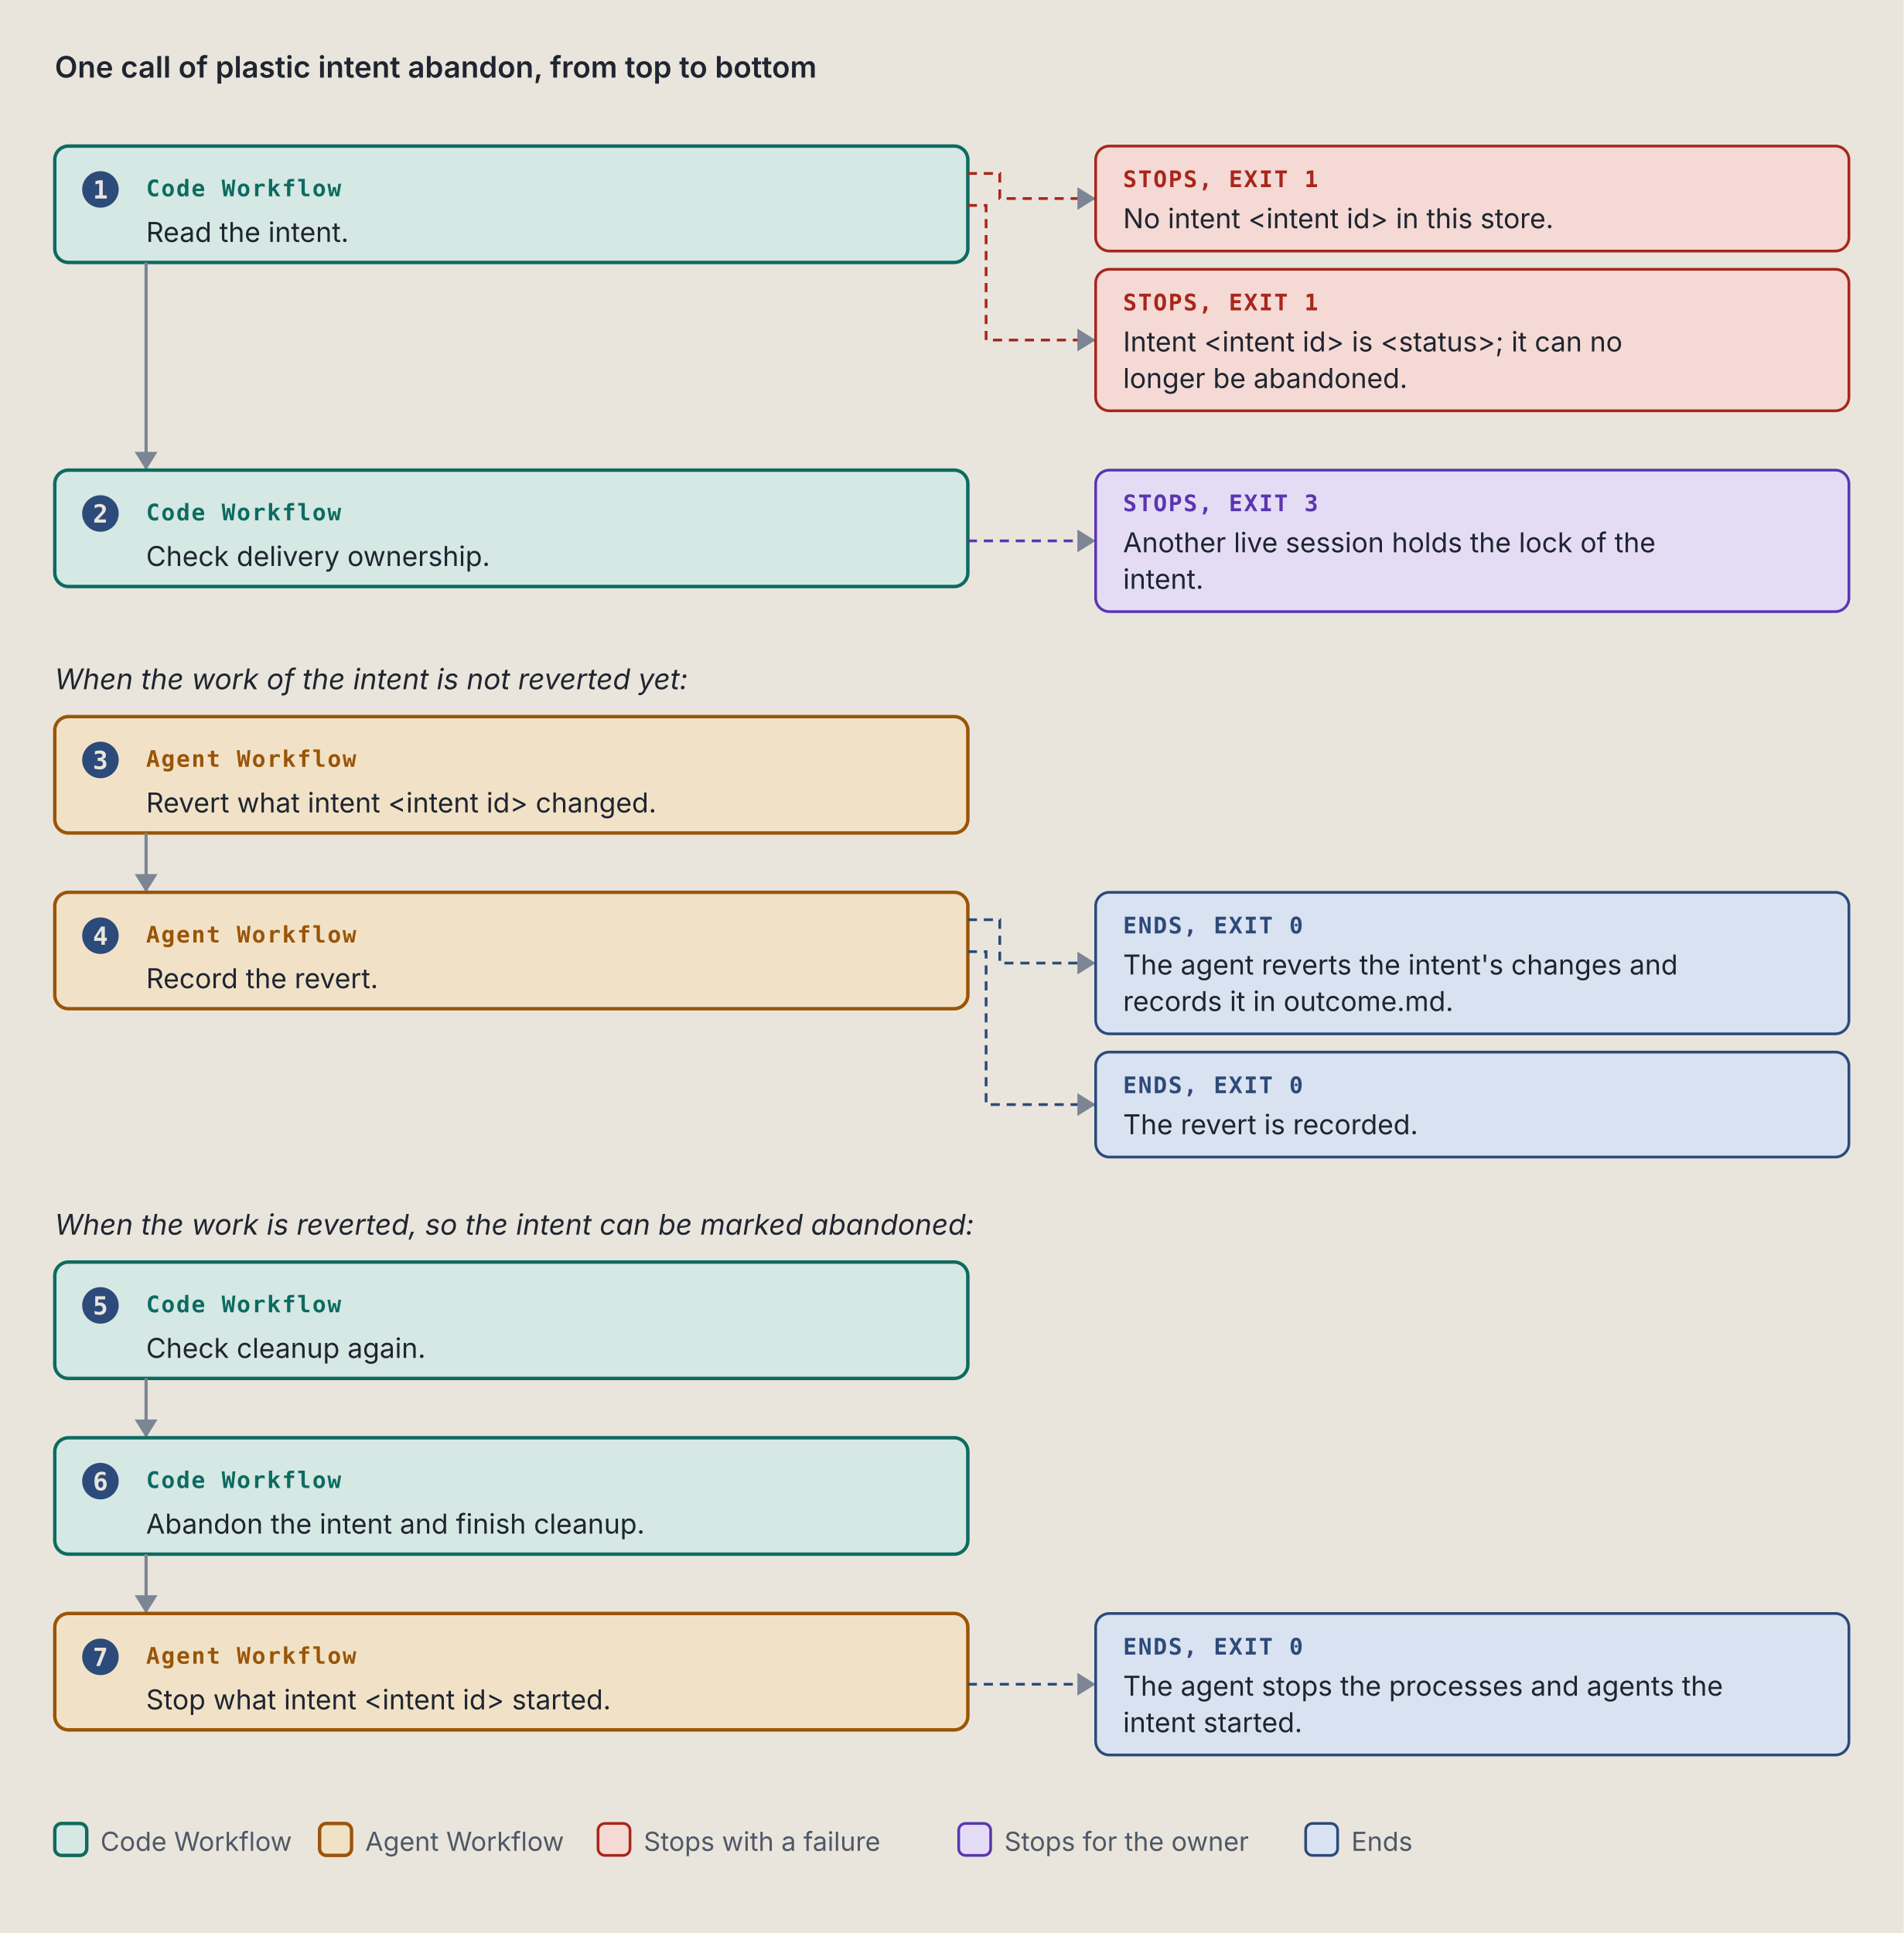
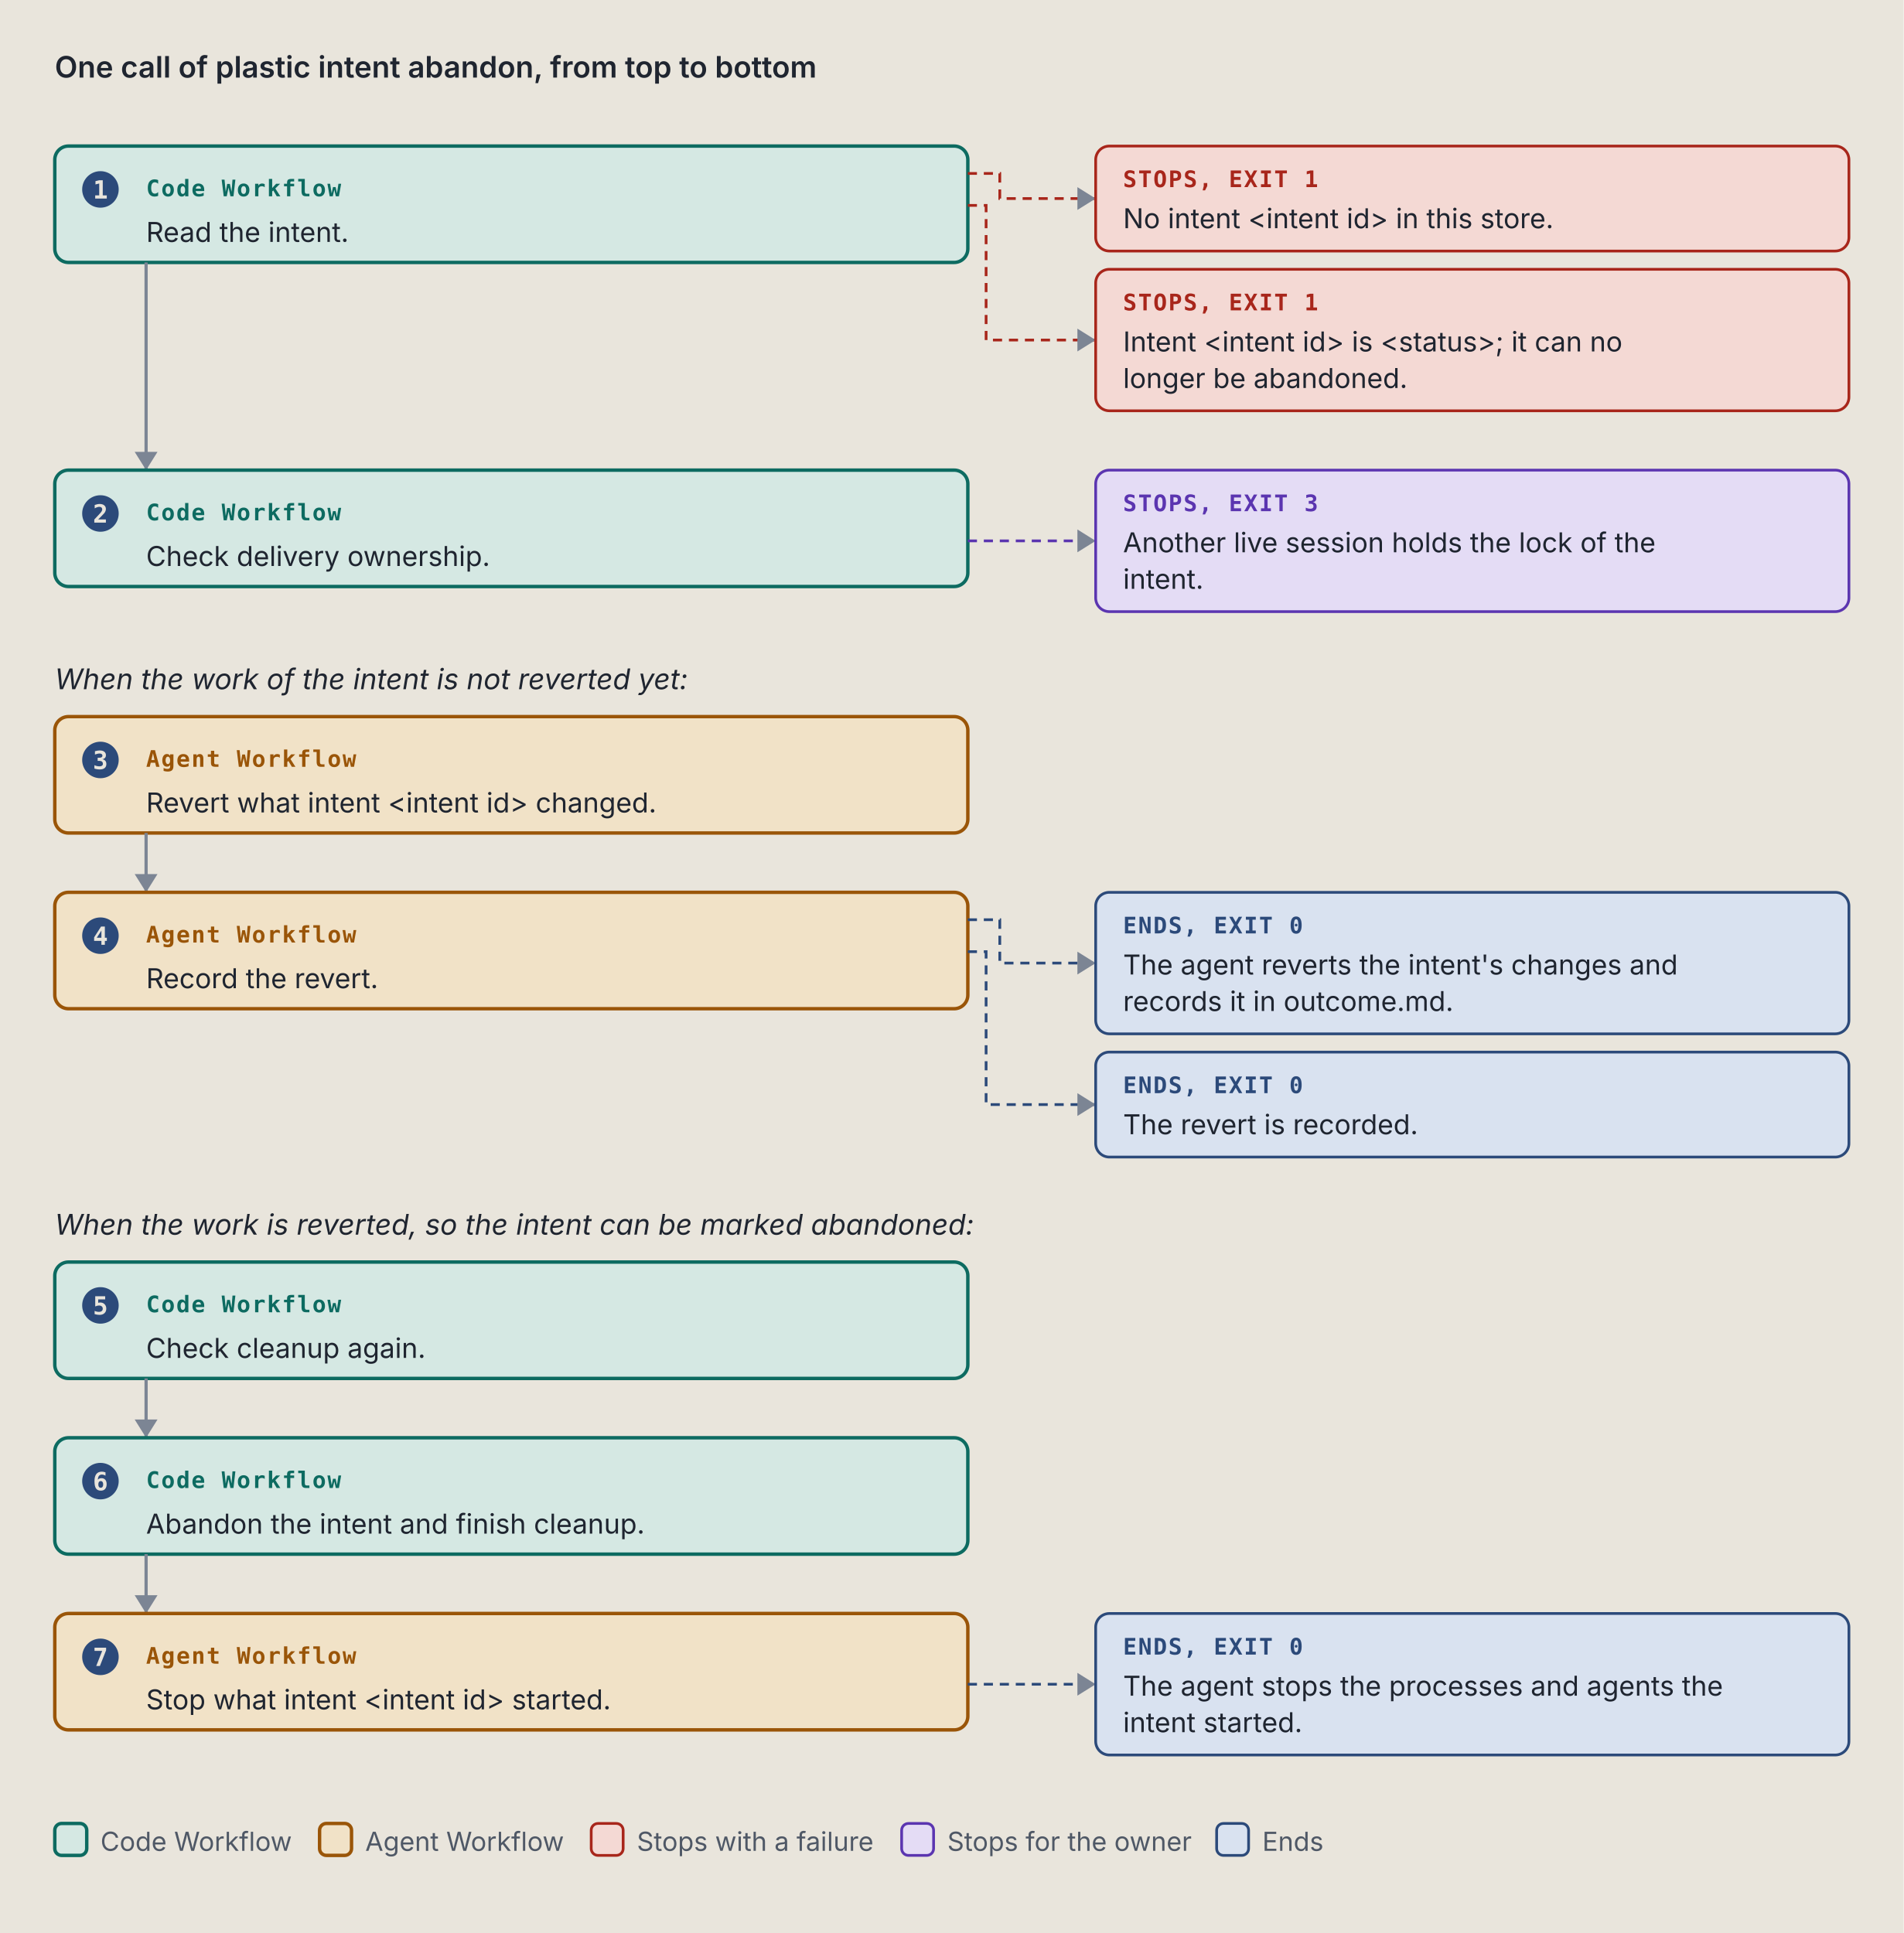
<svg xmlns="http://www.w3.org/2000/svg" viewBox="0 0 834 847" width="834" height="847" role="img" xml:space="preserve">
  <style>.ground { fill: #e9e5dc; }
.card { fill: #f4f1ea; stroke: #7c8594; stroke-width: 1; }
.lane-code { fill: #d5e8e3; stroke: #0d6b61; stroke-width: 1.5; }
.lane-agent { fill: #f1e2c7; stroke: #9a5508; stroke-width: 1.5; }
.stop-refusal { fill: #e4dcf5; stroke: #5b35b0; stroke-width: 1.2; }
.stop-failure { fill: #f4d9d4; stroke: #a8261b; stroke-width: 1.2; }
.end { fill: #d9e2f0; stroke: #2c4a7a; stroke-width: 1.2; }
.stop-end { fill: #d9e2f0; stroke: #2c4a7a; stroke-width: 1.2; }
.stop-handoff { fill: #f1e2c7; stroke: #9a5508; stroke-width: 1.2; stroke-dasharray: 5 3; }
.wire-handoff { fill: none; stroke: #9a5508; stroke-width: 1.2; stroke-dasharray: 4 3; }
.wire-end { fill: none; stroke: #2c4a7a; stroke-width: 1.2; stroke-dasharray: 4 3; }
.tag-handoff { fill: #9a5508; }
.k { fill: #4f5866; font: 11.5px "IBM Plex Sans", system-ui, -apple-system, "Segoe UI", sans-serif; }
.way { fill: #1f2530; font: italic 12.5px "IBM Plex Sans", system-ui, -apple-system, "Segoe UI", sans-serif; }
.wire { fill: none; stroke: #7c8594; stroke-width: 1.4; }
.wire-read { fill: none; stroke: #7c8594; stroke-width: 1.4; stroke-dasharray: 5 3; }
.wire-refusal { fill: none; stroke: #5b35b0; stroke-width: 1.2; stroke-dasharray: 4 3; }
.wire-failure { fill: none; stroke: #a8261b; stroke-width: 1.2; stroke-dasharray: 4 3; }
.head { fill: #7c8594; }
.t { fill: #1f2530; font: 12px "IBM Plex Sans", system-ui, -apple-system, "Segoe UI", sans-serif; }
.tb { fill: #1f2530; font: 600 13px "IBM Plex Sans", system-ui, -apple-system, "Segoe UI", sans-serif; }
.tm { fill: #1f2530; font: 11.5px "IBM Plex Mono", ui-monospace, Menlo, Consolas, monospace; }
.tag { font: 600 10px "IBM Plex Mono", ui-monospace, Menlo, Consolas, monospace; letter-spacing: .06em; }
.tag-code { fill: #0d6b61; } .tag-agent { fill: #9a5508; } .tag-refusal { fill: #5b35b0; }
.tag-failure { fill: #a8261b; } .tag-end { fill: #2c4a7a; } .tag-muted { fill: #4f5866; }
.tm.tag-muted { font-size: 10.5px; }
.db { fill: #d9e2f0; stroke: #2c4a7a; stroke-width: 1.2; }
.codebox { fill: #f4f1ea; stroke: #7c8594; stroke-width: 1; }
.cx { fill: #1f2530; font: 12px "IBM Plex Mono", ui-monospace, Menlo, Consolas, monospace; white-space: pre; }
.cx-n { fill: #4f5866; font: 11px "IBM Plex Mono", ui-monospace, Menlo, Consolas, monospace; }
.cx-k { fill: #5b35b0; } .cx-s { fill: #9a5508; } .cx-y { fill: #0d6b61; }
.cx-w { fill: #2c4a7a; font-weight: 600; } .cx-t { fill: #a8261b; } .cx-c { fill: #4f5866; font-style: italic; }
.badge { fill: #2c4a7a; } .badge-t { fill: #e9e5dc; font: 600 11px "IBM Plex Mono", ui-monospace, Menlo, Consolas, monospace; }
.bracket { fill: none; stroke: #2c4a7a; stroke-width: 1.4; }
.term { fill: #16191e; stroke: #7c8594; stroke-width: 1; }
.term-t { fill: #e6e2d8; font: 12px "IBM Plex Mono", ui-monospace, Menlo, Consolas, monospace; }
.term-p { fill: #8fd18f; font: 12px "IBM Plex Mono", ui-monospace, Menlo, Consolas, monospace; }
.term-m { fill: #a3abb6; font: 12px "IBM Plex Mono", ui-monospace, Menlo, Consolas, monospace; }
.big { font: 700 36px "IBM Plex Mono", ui-monospace, Menlo, Consolas, monospace; }

@media (prefers-color-scheme: dark) {
.ground { fill: #171a1f; }
.card { fill: #20242b; stroke: #8a93a2; stroke-width: 1; }
.lane-code { fill: #173a36; stroke: #5cc4b4; stroke-width: 1.5; }
.lane-agent { fill: #3d2e17; stroke: #e5a95a; stroke-width: 1.5; }
.stop-refusal { fill: #2d2445; stroke: #b59cf2; stroke-width: 1.2; }
.stop-failure { fill: #45211e; stroke: #f2958a; stroke-width: 1.2; }
.end { fill: #1f2c42; stroke: #97b6e8; stroke-width: 1.2; }
.stop-end { fill: #1f2c42; stroke: #97b6e8; stroke-width: 1.2; }
.stop-handoff { fill: #3d2e17; stroke: #e5a95a; stroke-width: 1.2; stroke-dasharray: 5 3; }
.wire-handoff { fill: none; stroke: #e5a95a; stroke-width: 1.2; stroke-dasharray: 4 3; }
.wire-end { fill: none; stroke: #97b6e8; stroke-width: 1.2; stroke-dasharray: 4 3; }
.tag-handoff { fill: #e5a95a; }
.k { fill: #b3b9c3; font: 11.5px "IBM Plex Sans", system-ui, -apple-system, "Segoe UI", sans-serif; }
.way { fill: #e8e4da; font: italic 12.5px "IBM Plex Sans", system-ui, -apple-system, "Segoe UI", sans-serif; }
.wire { fill: none; stroke: #8a93a2; stroke-width: 1.4; }
.wire-read { fill: none; stroke: #8a93a2; stroke-width: 1.4; stroke-dasharray: 5 3; }
.wire-refusal { fill: none; stroke: #b59cf2; stroke-width: 1.2; stroke-dasharray: 4 3; }
.wire-failure { fill: none; stroke: #f2958a; stroke-width: 1.2; stroke-dasharray: 4 3; }
.head { fill: #8a93a2; }
.t { fill: #e8e4da; font: 12px "IBM Plex Sans", system-ui, -apple-system, "Segoe UI", sans-serif; }
.tb { fill: #e8e4da; font: 600 13px "IBM Plex Sans", system-ui, -apple-system, "Segoe UI", sans-serif; }
.tm { fill: #e8e4da; font: 11.5px "IBM Plex Mono", ui-monospace, Menlo, Consolas, monospace; }
.tag { font: 600 10px "IBM Plex Mono", ui-monospace, Menlo, Consolas, monospace; letter-spacing: .06em; }
.tag-code { fill: #5cc4b4; } .tag-agent { fill: #e5a95a; } .tag-refusal { fill: #b59cf2; }
.tag-failure { fill: #f2958a; } .tag-end { fill: #97b6e8; } .tag-muted { fill: #b3b9c3; }
.tm.tag-muted { font-size: 10.5px; }
.db { fill: #1f2c42; stroke: #97b6e8; stroke-width: 1.2; }
.codebox { fill: #20242b; stroke: #8a93a2; stroke-width: 1; }
.cx { fill: #e8e4da; font: 12px "IBM Plex Mono", ui-monospace, Menlo, Consolas, monospace; white-space: pre; }
.cx-n { fill: #b3b9c3; font: 11px "IBM Plex Mono", ui-monospace, Menlo, Consolas, monospace; }
.cx-k { fill: #b59cf2; } .cx-s { fill: #e5a95a; } .cx-y { fill: #5cc4b4; }
.cx-w { fill: #97b6e8; font-weight: 600; } .cx-t { fill: #f2958a; } .cx-c { fill: #b3b9c3; font-style: italic; }
.badge { fill: #97b6e8; } .badge-t { fill: #171a1f; font: 600 11px "IBM Plex Mono", ui-monospace, Menlo, Consolas, monospace; }
.bracket { fill: none; stroke: #97b6e8; stroke-width: 1.4; }
.term { fill: #16191e; stroke: #8a93a2; stroke-width: 1; }
.term-t { fill: #e6e2d8; font: 12px "IBM Plex Mono", ui-monospace, Menlo, Consolas, monospace; }
.term-p { fill: #8fd18f; font: 12px "IBM Plex Mono", ui-monospace, Menlo, Consolas, monospace; }
.term-m { fill: #a3abb6; font: 12px "IBM Plex Mono", ui-monospace, Menlo, Consolas, monospace; }
.big { font: 700 36px "IBM Plex Mono", ui-monospace, Menlo, Consolas, monospace; }
}</style>
  <rect width="100%" height="100%" class="ground" />
  <text x="24" y="34" class="tb" text-anchor="start">One call of plastic intent abandon, from top to bottom</text>
  <rect x="24" y="64" width="400" height="51" rx="6" class="lane-code" />
  <circle cx="44" cy="83" r="8" class="badge" />
  <text x="44" y="87" class="badge-t" text-anchor="middle">1</text>
  <text x="64" y="86" class="tag tag-code" text-anchor="start">Code Workflow</text>
  <text x="64" y="106" class="t" text-anchor="start">Read the intent.</text>
  <path d="M 424 76 L 438 76 L 438 87 L 480 87" class="wire-failure" />
  <path d="M 472 82 L 480 87 L 472 92 Z" class="head" />
  <rect x="480" y="64" width="330" height="46" rx="6" class="stop-failure" />
  <text x="492" y="82" class="tag tag-failure" text-anchor="start">STOPS, EXIT 1</text>
  <text x="492" y="100" class="t" text-anchor="start">No intent &lt;intent id&gt; in this store.</text>
  <path d="M 424 90 L 432 90 L 432 149 L 480 149" class="wire-failure" />
  <path d="M 472 144 L 480 149 L 472 154 Z" class="head" />
  <rect x="480" y="118" width="330" height="62" rx="6" class="stop-failure" />
  <text x="492" y="136" class="tag tag-failure" text-anchor="start">STOPS, EXIT 1</text>
  <text x="492" y="154" class="t" text-anchor="start">Intent &lt;intent id&gt; is &lt;status&gt;; it can no</text>
  <text x="492" y="170" class="t" text-anchor="start">longer be abandoned.</text>
  <path d="M 64 115 L 64 206" class="wire" />
  <path d="M 59 198 L 64 206 L 69 198 Z" class="head" />
  <rect x="24" y="206" width="400" height="51" rx="6" class="lane-code" />
  <circle cx="44" cy="225" r="8" class="badge" />
  <text x="44" y="229" class="badge-t" text-anchor="middle">2</text>
  <text x="64" y="228" class="tag tag-code" text-anchor="start">Code Workflow</text>
  <text x="64" y="248" class="t" text-anchor="start">Check delivery ownership.</text>
  <path d="M 424 237 L 480 237" class="wire-refusal" />
  <path d="M 472 232 L 480 237 L 472 242 Z" class="head" />
  <rect x="480" y="206" width="330" height="62" rx="6" class="stop-refusal" />
  <text x="492" y="224" class="tag tag-refusal" text-anchor="start">STOPS, EXIT 3</text>
  <text x="492" y="242" class="t" text-anchor="start">Another live session holds the lock of the</text>
  <text x="492" y="258" class="t" text-anchor="start">intent.</text>
  <text x="24" y="302" class="way" text-anchor="start">When the work of the intent is not reverted yet:</text>
  <rect x="24" y="314" width="400" height="51" rx="6" class="lane-agent" />
  <circle cx="44" cy="333" r="8" class="badge" />
  <text x="44" y="337" class="badge-t" text-anchor="middle">3</text>
  <text x="64" y="336" class="tag tag-agent" text-anchor="start">Agent Workflow</text>
  <text x="64" y="356" class="t" text-anchor="start">Revert what intent &lt;intent id&gt; changed.</text>
  <path d="M 64 365 L 64 391" class="wire" />
  <path d="M 59 383 L 64 391 L 69 383 Z" class="head" />
  <rect x="24" y="391" width="400" height="51" rx="6" class="lane-agent" />
  <circle cx="44" cy="410" r="8" class="badge" />
  <text x="44" y="414" class="badge-t" text-anchor="middle">4</text>
  <text x="64" y="413" class="tag tag-agent" text-anchor="start">Agent Workflow</text>
  <text x="64" y="433" class="t" text-anchor="start">Record the revert.</text>
  <path d="M 424 403 L 438 403 L 438 422 L 480 422" class="wire-end" />
  <path d="M 472 417 L 480 422 L 472 427 Z" class="head" />
  <rect x="480" y="391" width="330" height="62" rx="6" class="stop-end" />
  <text x="492" y="409" class="tag tag-end" text-anchor="start">ENDS, EXIT 0</text>
  <text x="492" y="427" class="t" text-anchor="start">The agent reverts the intent's changes and</text>
  <text x="492" y="443" class="t" text-anchor="start">records it in outcome.md.</text>
  <path d="M 424 417 L 432 417 L 432 484 L 480 484" class="wire-end" />
  <path d="M 472 479 L 480 484 L 472 489 Z" class="head" />
  <rect x="480" y="461" width="330" height="46" rx="6" class="stop-end" />
  <text x="492" y="479" class="tag tag-end" text-anchor="start">ENDS, EXIT 0</text>
  <text x="492" y="497" class="t" text-anchor="start">The revert is recorded.</text>
  <text x="24" y="541" class="way" text-anchor="start">When the work is reverted, so the intent can be marked abandoned:</text>
  <rect x="24" y="553" width="400" height="51" rx="6" class="lane-code" />
  <circle cx="44" cy="572" r="8" class="badge" />
  <text x="44" y="576" class="badge-t" text-anchor="middle">5</text>
  <text x="64" y="575" class="tag tag-code" text-anchor="start">Code Workflow</text>
  <text x="64" y="595" class="t" text-anchor="start">Check cleanup again.</text>
  <path d="M 64 604 L 64 630" class="wire" />
  <path d="M 59 622 L 64 630 L 69 622 Z" class="head" />
  <rect x="24" y="630" width="400" height="51" rx="6" class="lane-code" />
  <circle cx="44" cy="649" r="8" class="badge" />
  <text x="44" y="653" class="badge-t" text-anchor="middle">6</text>
  <text x="64" y="652" class="tag tag-code" text-anchor="start">Code Workflow</text>
  <text x="64" y="672" class="t" text-anchor="start">Abandon the intent and finish cleanup.</text>
  <path d="M 64 681 L 64 707" class="wire" />
  <path d="M 59 699 L 64 707 L 69 699 Z" class="head" />
  <rect x="24" y="707" width="400" height="51" rx="6" class="lane-agent" />
  <circle cx="44" cy="726" r="8" class="badge" />
  <text x="44" y="730" class="badge-t" text-anchor="middle">7</text>
  <text x="64" y="729" class="tag tag-agent" text-anchor="start">Agent Workflow</text>
  <text x="64" y="749" class="t" text-anchor="start">Stop what intent &lt;intent id&gt; started.</text>
  <path d="M 424 738 L 480 738" class="wire-end" />
  <path d="M 472 733 L 480 738 L 472 743 Z" class="head" />
  <rect x="480" y="707" width="330" height="62" rx="6" class="stop-end" />
  <text x="492" y="725" class="tag tag-end" text-anchor="start">ENDS, EXIT 0</text>
  <text x="492" y="743" class="t" text-anchor="start">The agent stops the processes and agents the</text>
  <text x="492" y="759" class="t" text-anchor="start">intent started.</text>
  <rect x="24" y="799" width="14" height="14" rx="3" class="lane-code" />
  <text x="44" y="811" class="k" text-anchor="start">Code Workflow</text>
  <rect x="140" y="799" width="14" height="14" rx="3" class="lane-agent" />
  <text x="160" y="811" class="k" text-anchor="start">Agent Workflow</text>
-   <rect x="262" y="799" width="14" height="14" rx="3" class="stop-failure" />
-   <text x="282" y="811" class="k" text-anchor="start">Stops with a failure</text>
-   <rect x="420" y="799" width="14" height="14" rx="3" class="stop-refusal" />
-   <text x="440" y="811" class="k" text-anchor="start">Stops for the owner</text>
-   <rect x="572" y="799" width="14" height="14" rx="3" class="stop-end" />
-   <text x="592" y="811" class="k" text-anchor="start">Ends</text>
+   <rect x="259" y="799" width="14" height="14" rx="3" class="stop-failure" />
+   <text x="279" y="811" class="k" text-anchor="start">Stops with a failure</text>
+   <rect x="395" y="799" width="14" height="14" rx="3" class="stop-refusal" />
+   <text x="415" y="811" class="k" text-anchor="start">Stops for the owner</text>
+   <rect x="533" y="799" width="14" height="14" rx="3" class="stop-end" />
+   <text x="553" y="811" class="k" text-anchor="start">Ends</text>
</svg>
